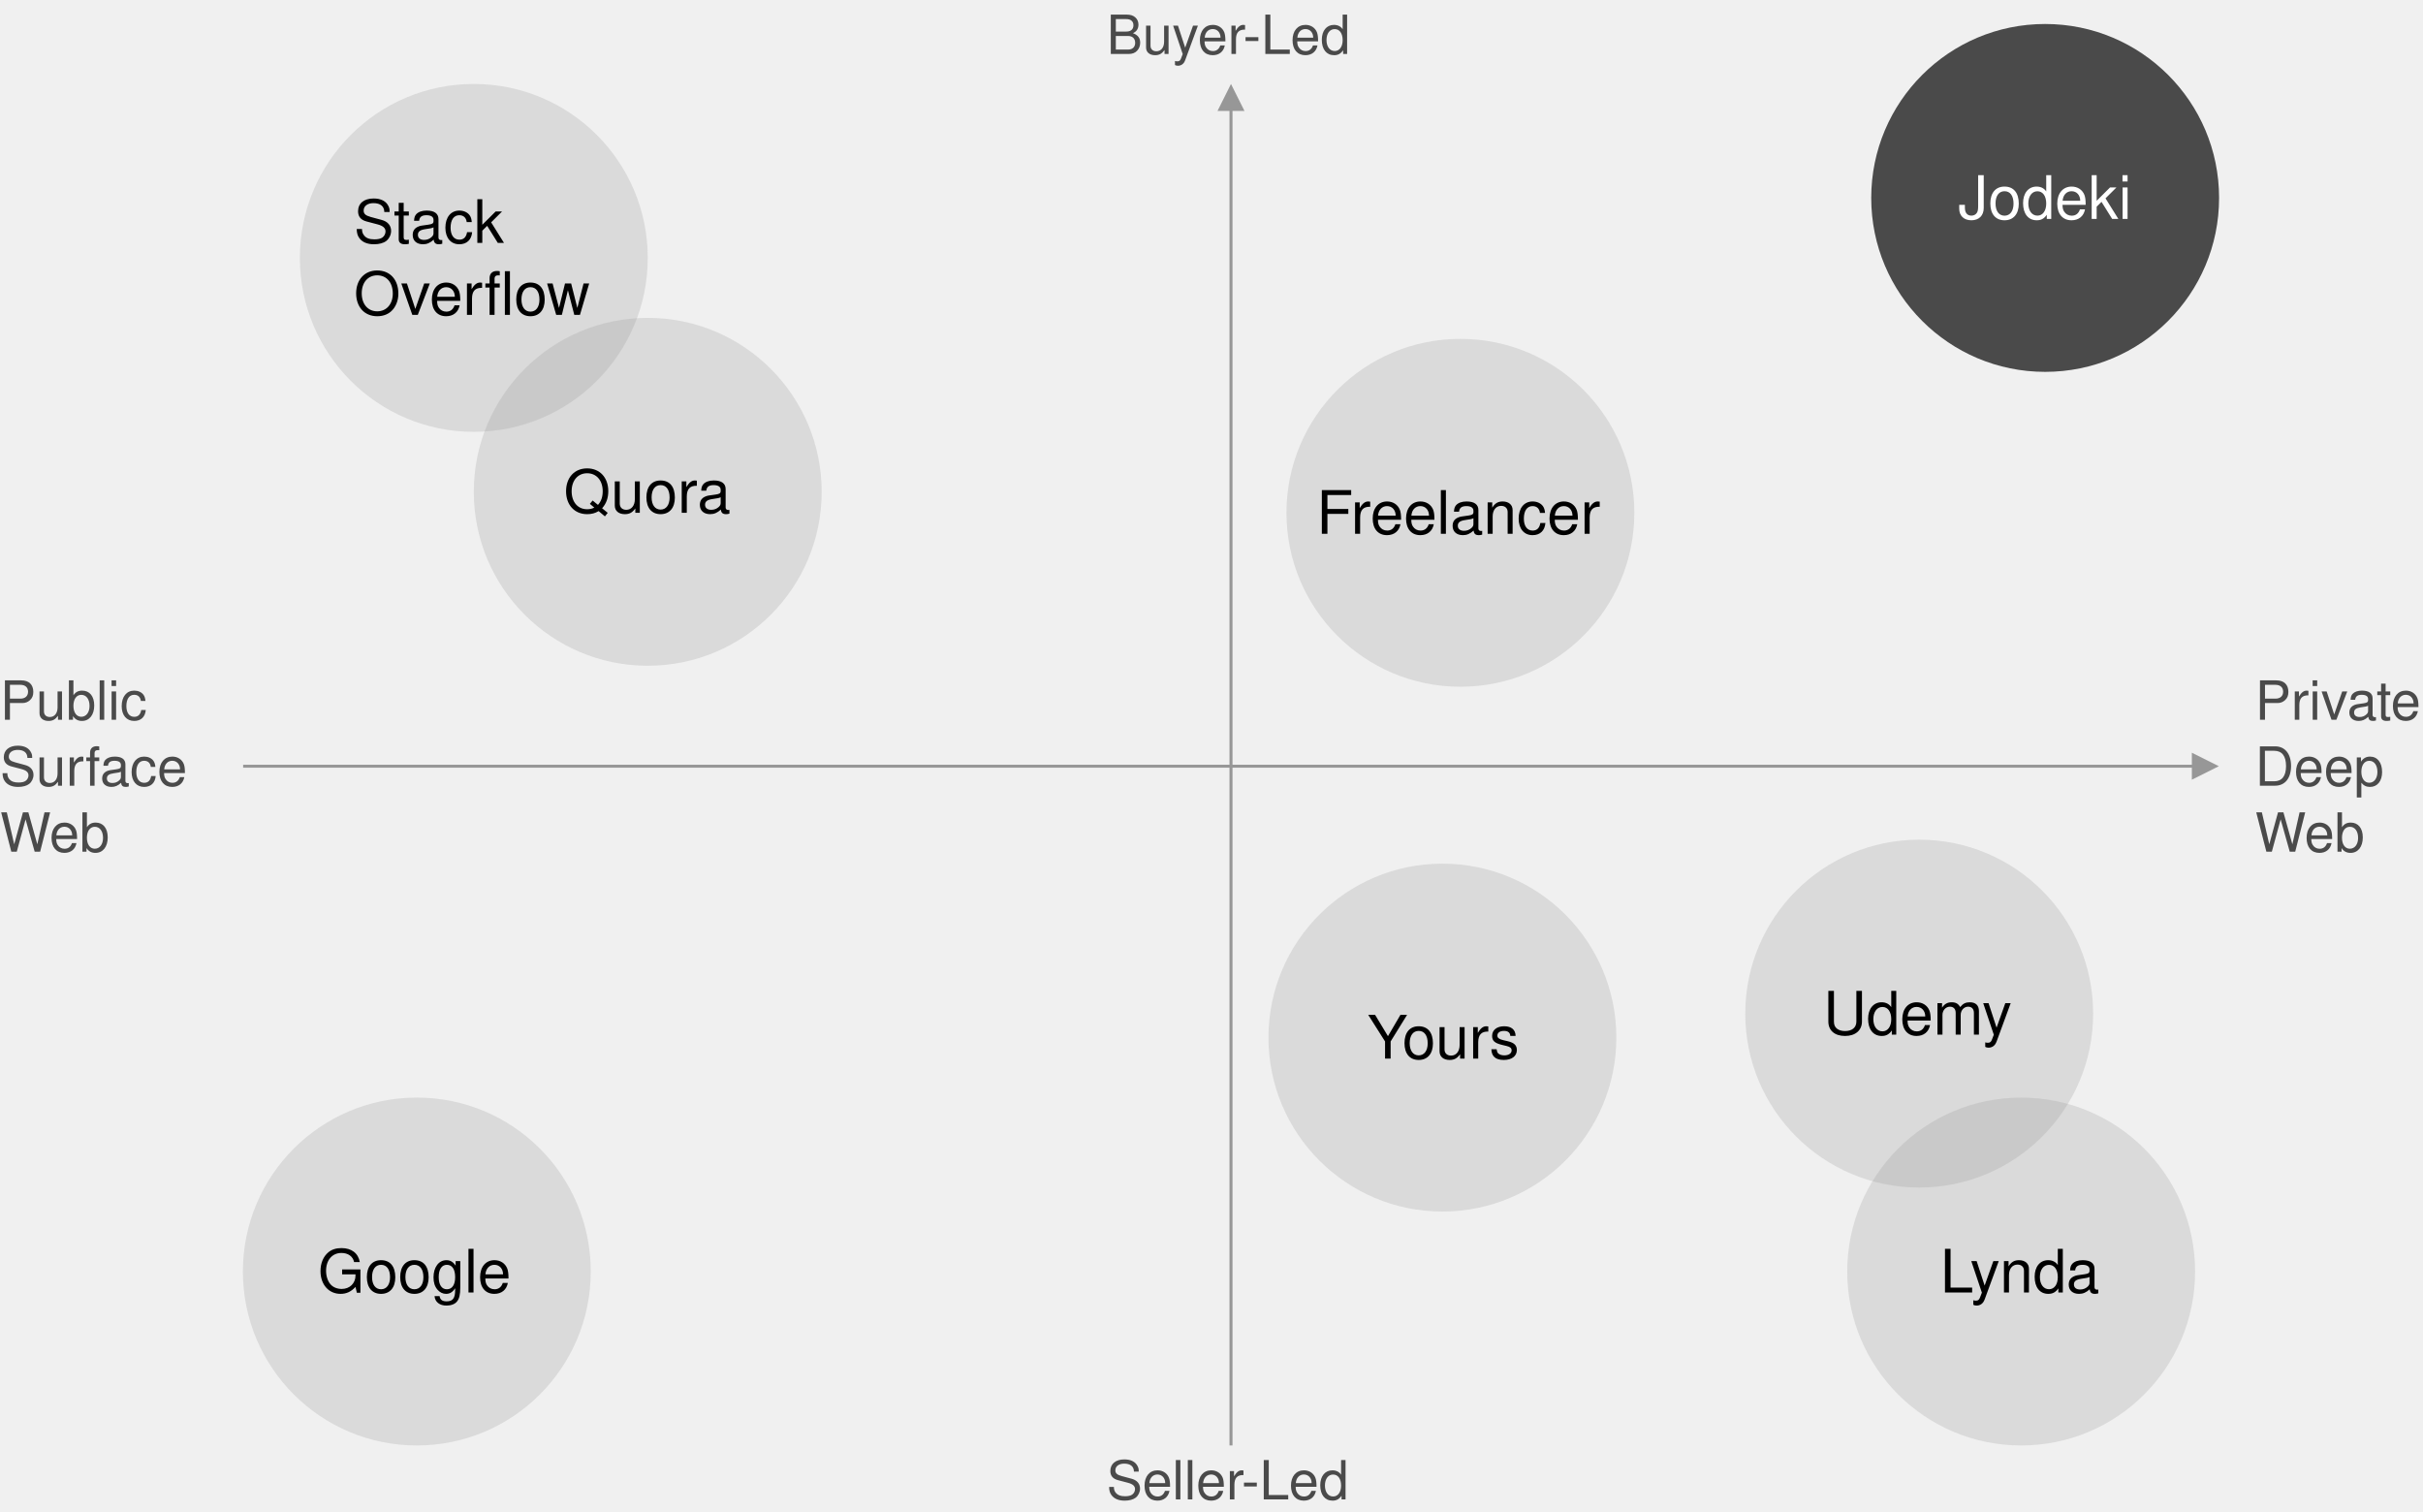
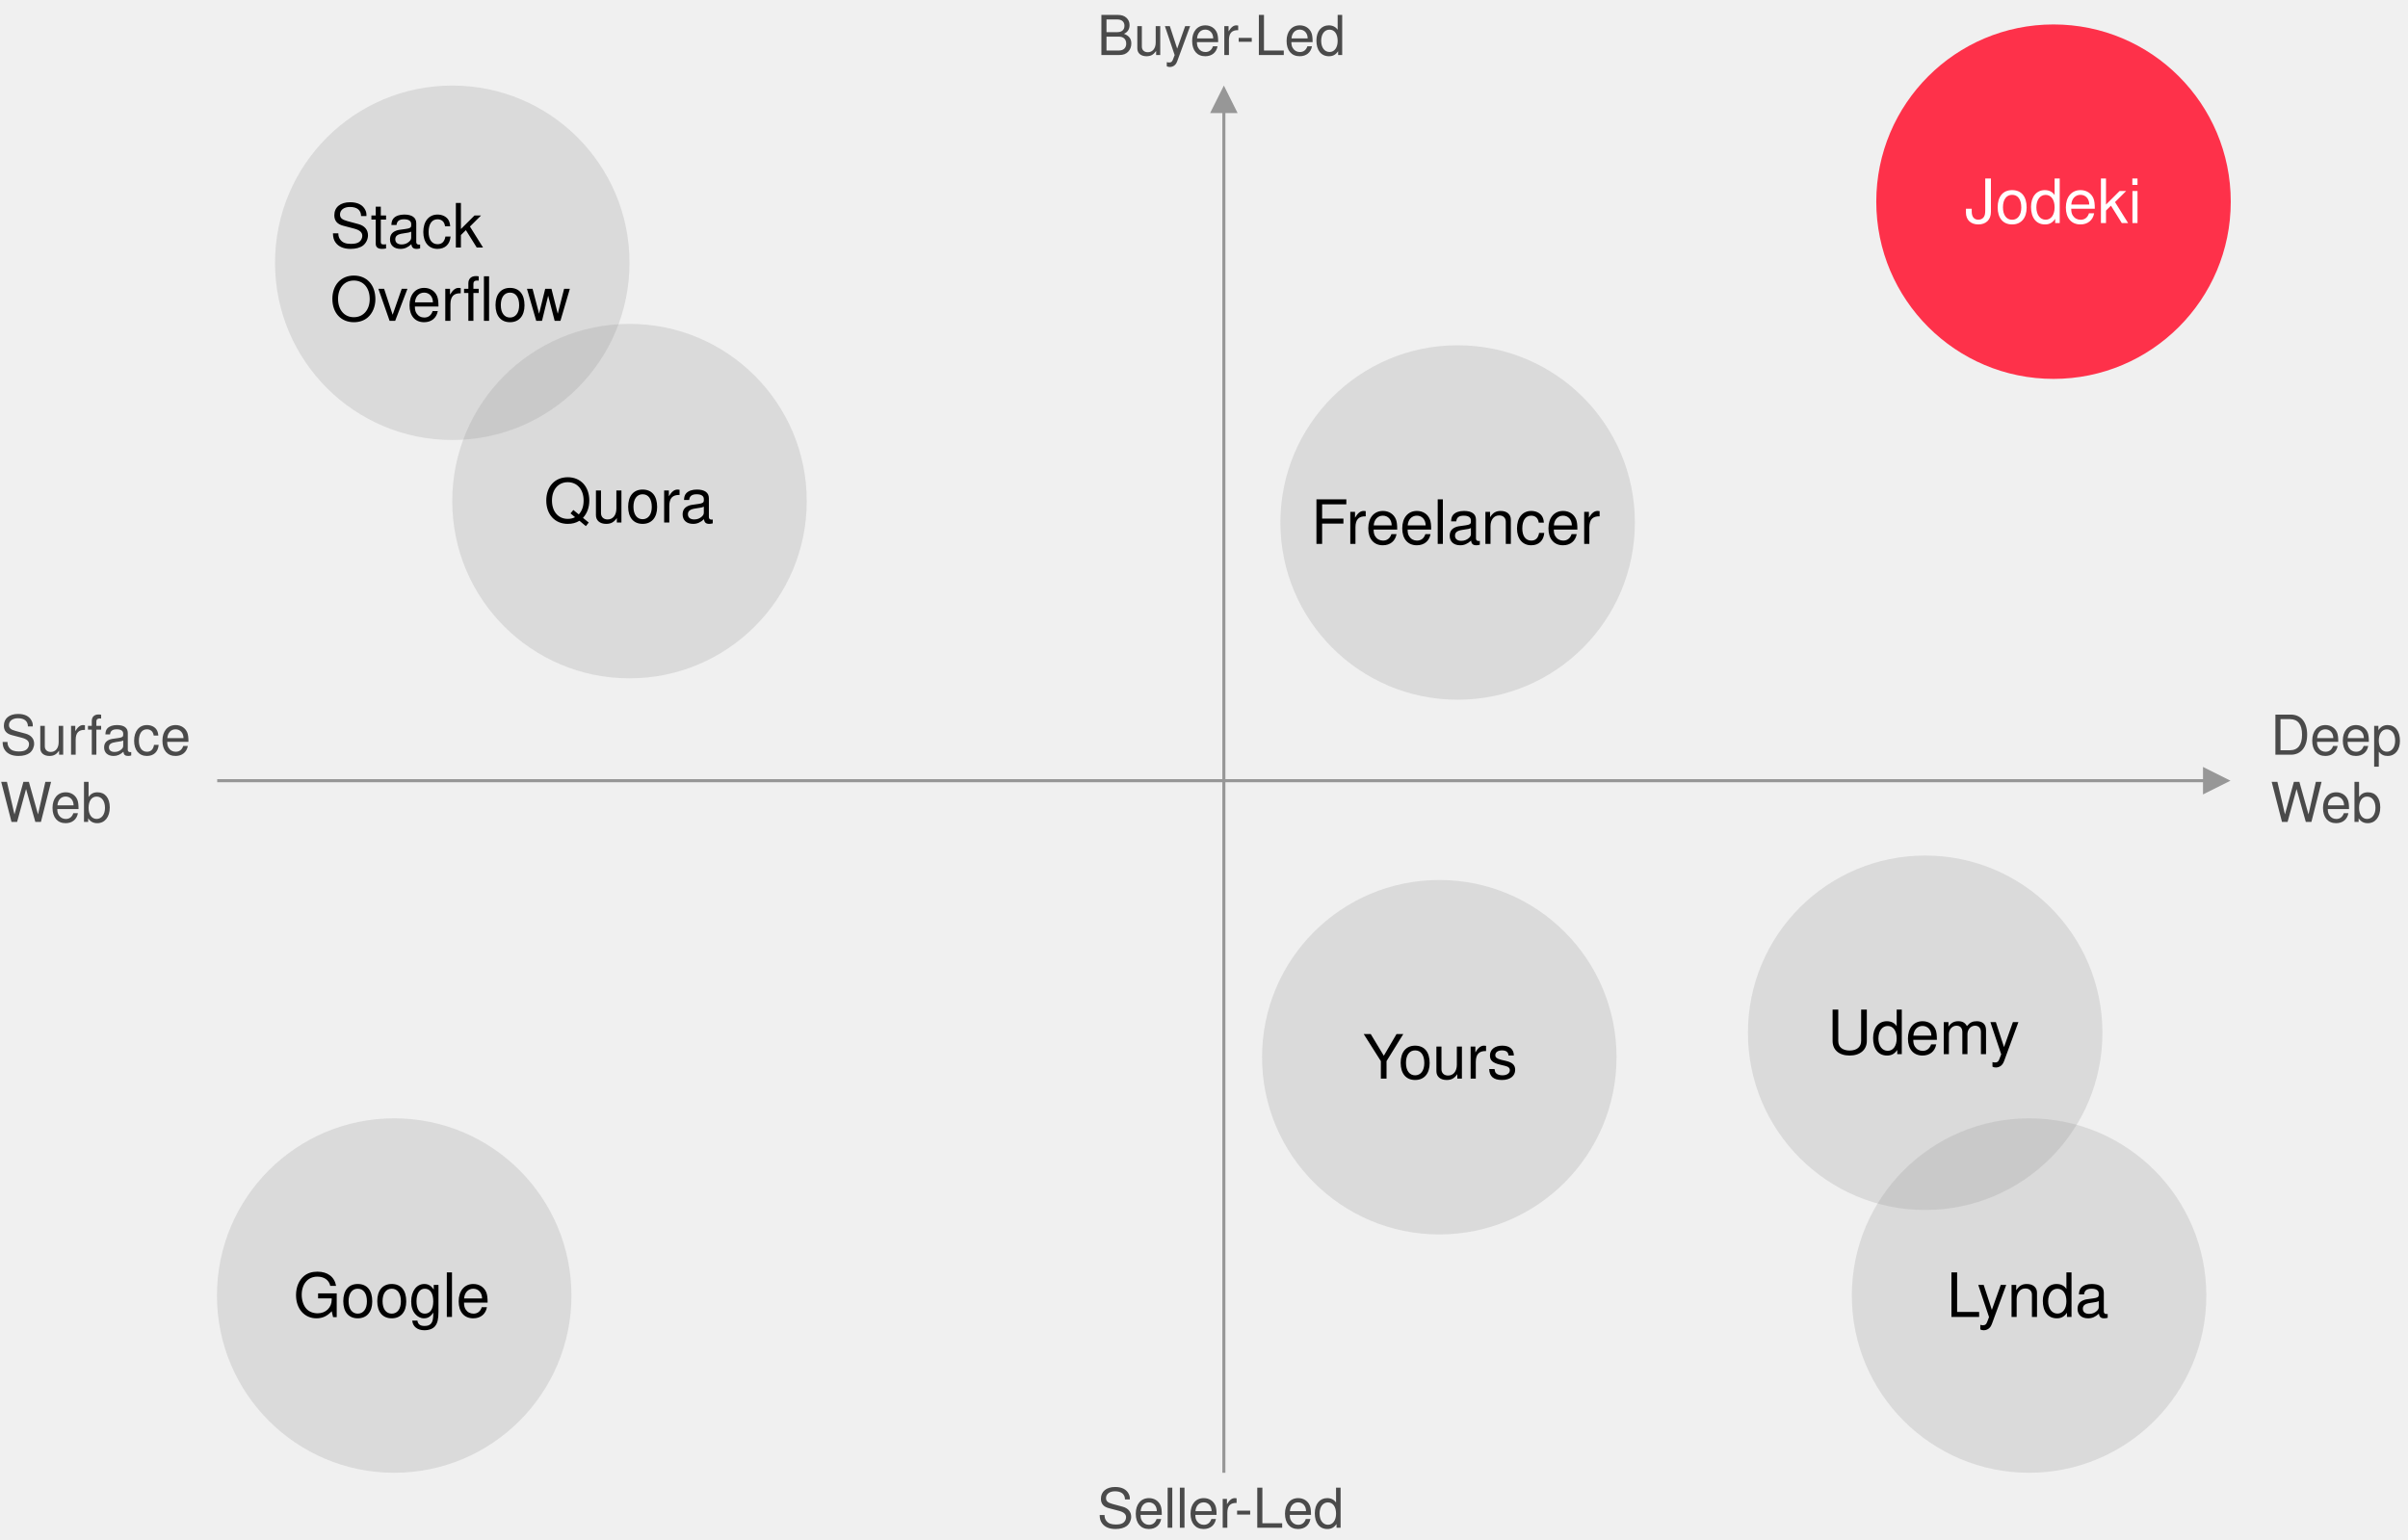
- <svg xmlns="http://www.w3.org/2000/svg" width="808px" height="504px" viewBox="0 0 808 504" version="1.1">
+ <svg xmlns="http://www.w3.org/2000/svg" width="788px" height="504px" viewBox="0 0 788 504" version="1.1">
  <defs />
  <g id="Page-1" stroke="none" stroke-width="1" fill="none" fill-rule="evenodd">
-     <g id="Group" transform="translate(81, 28)" fill="#979797" fill-rule="nonzero">
+     <g id="Group" transform="translate(71, 28)" fill="#979797" fill-rule="nonzero">
      <path id="Line" d="M658.917,227.5 L649.917,223 L649.917,232 L658.917,227.5 Z M0.583,228 L650.417,228 L650.917,228 L650.917,227 L650.417,227 L0.583,227 L0.083,227 L0.083,228 L0.583,228 Z" />
      <path id="Line-2" d="M329.5,0 L325,9 L334,9 L329.5,0 Z M330,453.5 L330,8.5 L330,8 L329,8 L329,8.5 L329,453.5 L329,454 L330,454 L330,453.5 Z" />
    </g>
-     <g id="Group-2" transform="translate(81, 366)">
+     <g id="Group-2" transform="translate(71, 366)">
      <circle id="Oval" fill-opacity="0.25" fill="#9B9B9B" fill-rule="nonzero" cx="58" cy="58" r="58" />
      <text id="Google" font-family="Helvetica-Light, Helvetica" font-size="20" font-weight="300" fill="#000000">
        <tspan x="25" y="65">Google</tspan>
      </text>
    </g>
-     <g id="Group-2-Copy" transform="translate(158, 106)">
+     <g id="Group-2-Copy" transform="translate(148, 106)">
      <circle id="Oval" fill-opacity="0.25" fill="#9B9B9B" fill-rule="nonzero" cx="58" cy="58" r="58" />
      <text id="Quora" font-family="Helvetica-Light, Helvetica" font-size="20" font-weight="300" fill="#000000">
        <tspan x="30" y="65">Quora</tspan>
      </text>
    </g>
-     <g id="Group-2-Copy" transform="translate(429, 113)">
+     <g id="Group-2-Copy" transform="translate(419, 113)">
      <circle id="Oval" fill-opacity="0.25" fill="#9B9B9B" fill-rule="nonzero" cx="58" cy="58" r="58" />
      <text id="Freelancer" font-family="Helvetica-Light, Helvetica" font-size="20" font-weight="300" fill="#000000">
        <tspan x="10" y="65">Freelancer</tspan>
      </text>
    </g>
-     <g id="Group-2-Copy" transform="translate(624, 8)">
-       <circle id="Oval" fill="#4A4A4A" fill-rule="nonzero" cx="58" cy="58" r="58" />
+     <g id="Group-2-Copy" transform="translate(614, 8)">
+       <circle id="Oval" fill="#FE314A" fill-rule="nonzero" cx="58" cy="58" r="58" />
      <text id="Jodeki" font-family="Helvetica-Light, Helvetica" font-size="20" font-weight="300" fill="#FFFFFF">
        <tspan x="29" y="65">Jodeki</tspan>
      </text>
    </g>
-     <g id="Group-2" transform="translate(100, 28)">
+     <g id="Group-2" transform="translate(90, 28)">
      <circle id="Oval" fill-opacity="0.25" fill="#9B9B9B" fill-rule="nonzero" cx="58" cy="58" r="58" />
      <text id="Stack-Overflow" font-family="Helvetica-Light, Helvetica" font-size="20" font-weight="300" fill="#000000">
        <tspan x="18" y="53">Stack</tspan>
        <tspan x="18" y="77">Overflow</tspan>
      </text>
    </g>
-     <g id="Group-2-Copy" transform="translate(423, 288)">
+     <g id="Group-2-Copy" transform="translate(413, 288)">
      <circle id="Oval" fill-opacity="0.25" fill="#9B9B9B" fill-rule="nonzero" cx="58" cy="58" r="58" />
      <text id="Yours" font-family="Helvetica-Light, Helvetica" font-size="20" font-weight="300" fill="#000000">
        <tspan x="33" y="65">Yours</tspan>
      </text>
    </g>
-     <g id="Group-2-Copy" transform="translate(582, 280)">
+     <g id="Group-2-Copy" transform="translate(572, 280)">
      <circle id="Oval" fill-opacity="0.25" fill="#9B9B9B" fill-rule="nonzero" cx="58" cy="58" r="58" />
      <text id="Udemy" font-family="Helvetica-Light, Helvetica" font-size="20" font-weight="300" fill="#000000">
        <tspan x="26" y="65">Udemy</tspan>
      </text>
    </g>
-     <g id="Group-2-Copy" transform="translate(616, 366)">
+     <g id="Group-2-Copy" transform="translate(606, 366)">
      <circle id="Oval" fill-opacity="0.25" fill="#9B9B9B" fill-rule="nonzero" cx="58" cy="58" r="58" />
      <text id="Lynda" font-family="Helvetica-Light, Helvetica" font-size="20" font-weight="300" fill="#000000">
        <tspan x="31" y="65">Lynda</tspan>
      </text>
    </g>
    <text id="Buyer-Led" font-family="Helvetica-Light, Helvetica" font-size="18" font-weight="300" fill="#4A4A4A">
-       <tspan x="369" y="18">Buyer-Led</tspan>
+       <tspan x="359" y="18">Buyer-Led</tspan>
    </text>
    <text id="Seller-Led" font-family="Helvetica-Light, Helvetica" font-size="18" font-weight="300" fill="#4A4A4A">
-       <tspan x="369" y="500">Seller-Led</tspan>
+       <tspan x="359" y="500">Seller-Led</tspan>
    </text>
-     <text id="Public-Surface-Web" font-family="Helvetica-Light, Helvetica" font-size="18" font-weight="300" fill="#4A4A4A">
-       <tspan x="0" y="240">Public</tspan>
-       <tspan x="0" y="262">Surface</tspan>
-       <tspan x="0" y="284">Web</tspan>
+     <text id="Surface-Web" font-family="Helvetica-Light, Helvetica" font-size="18" font-weight="300" fill="#4A4A4A">
+       <tspan x="0" y="247">Surface</tspan>
+       <tspan x="0" y="269">Web</tspan>
    </text>
-     <text id="Private-Deep-Web" font-family="Helvetica-Light, Helvetica" font-size="18" font-weight="300" fill="#4A4A4A">
-       <tspan x="752" y="240">Private</tspan>
-       <tspan x="752" y="262">Deep</tspan>
-       <tspan x="752" y="284">Web</tspan>
+     <text id="Deep-Web" font-family="Helvetica-Light, Helvetica" font-size="18" font-weight="300" fill="#4A4A4A">
+       <tspan x="743" y="247">Deep</tspan>
+       <tspan x="743" y="269">Web</tspan>
    </text>
  </g>
</svg>
